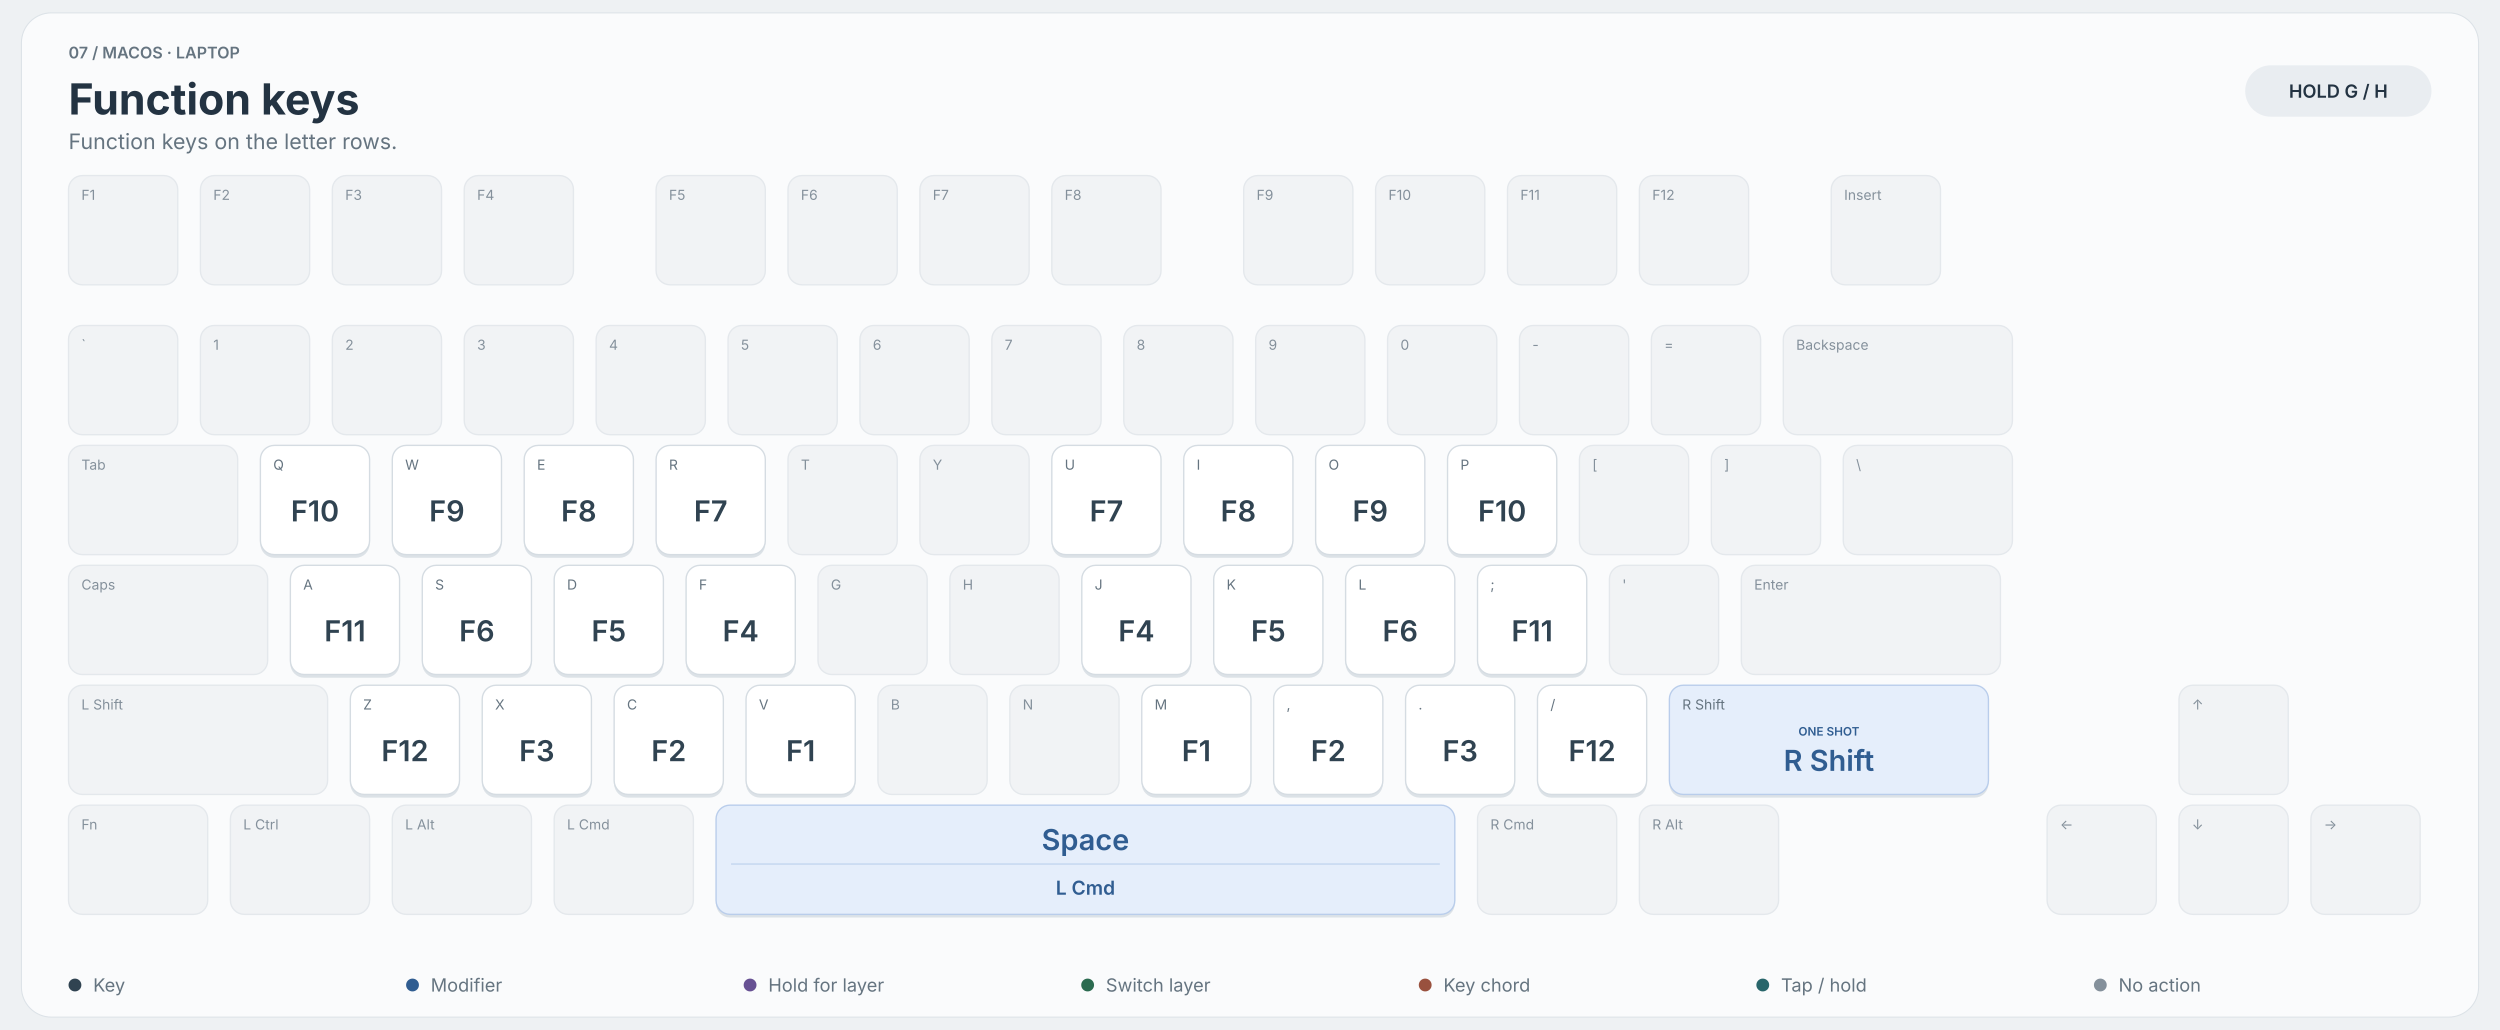
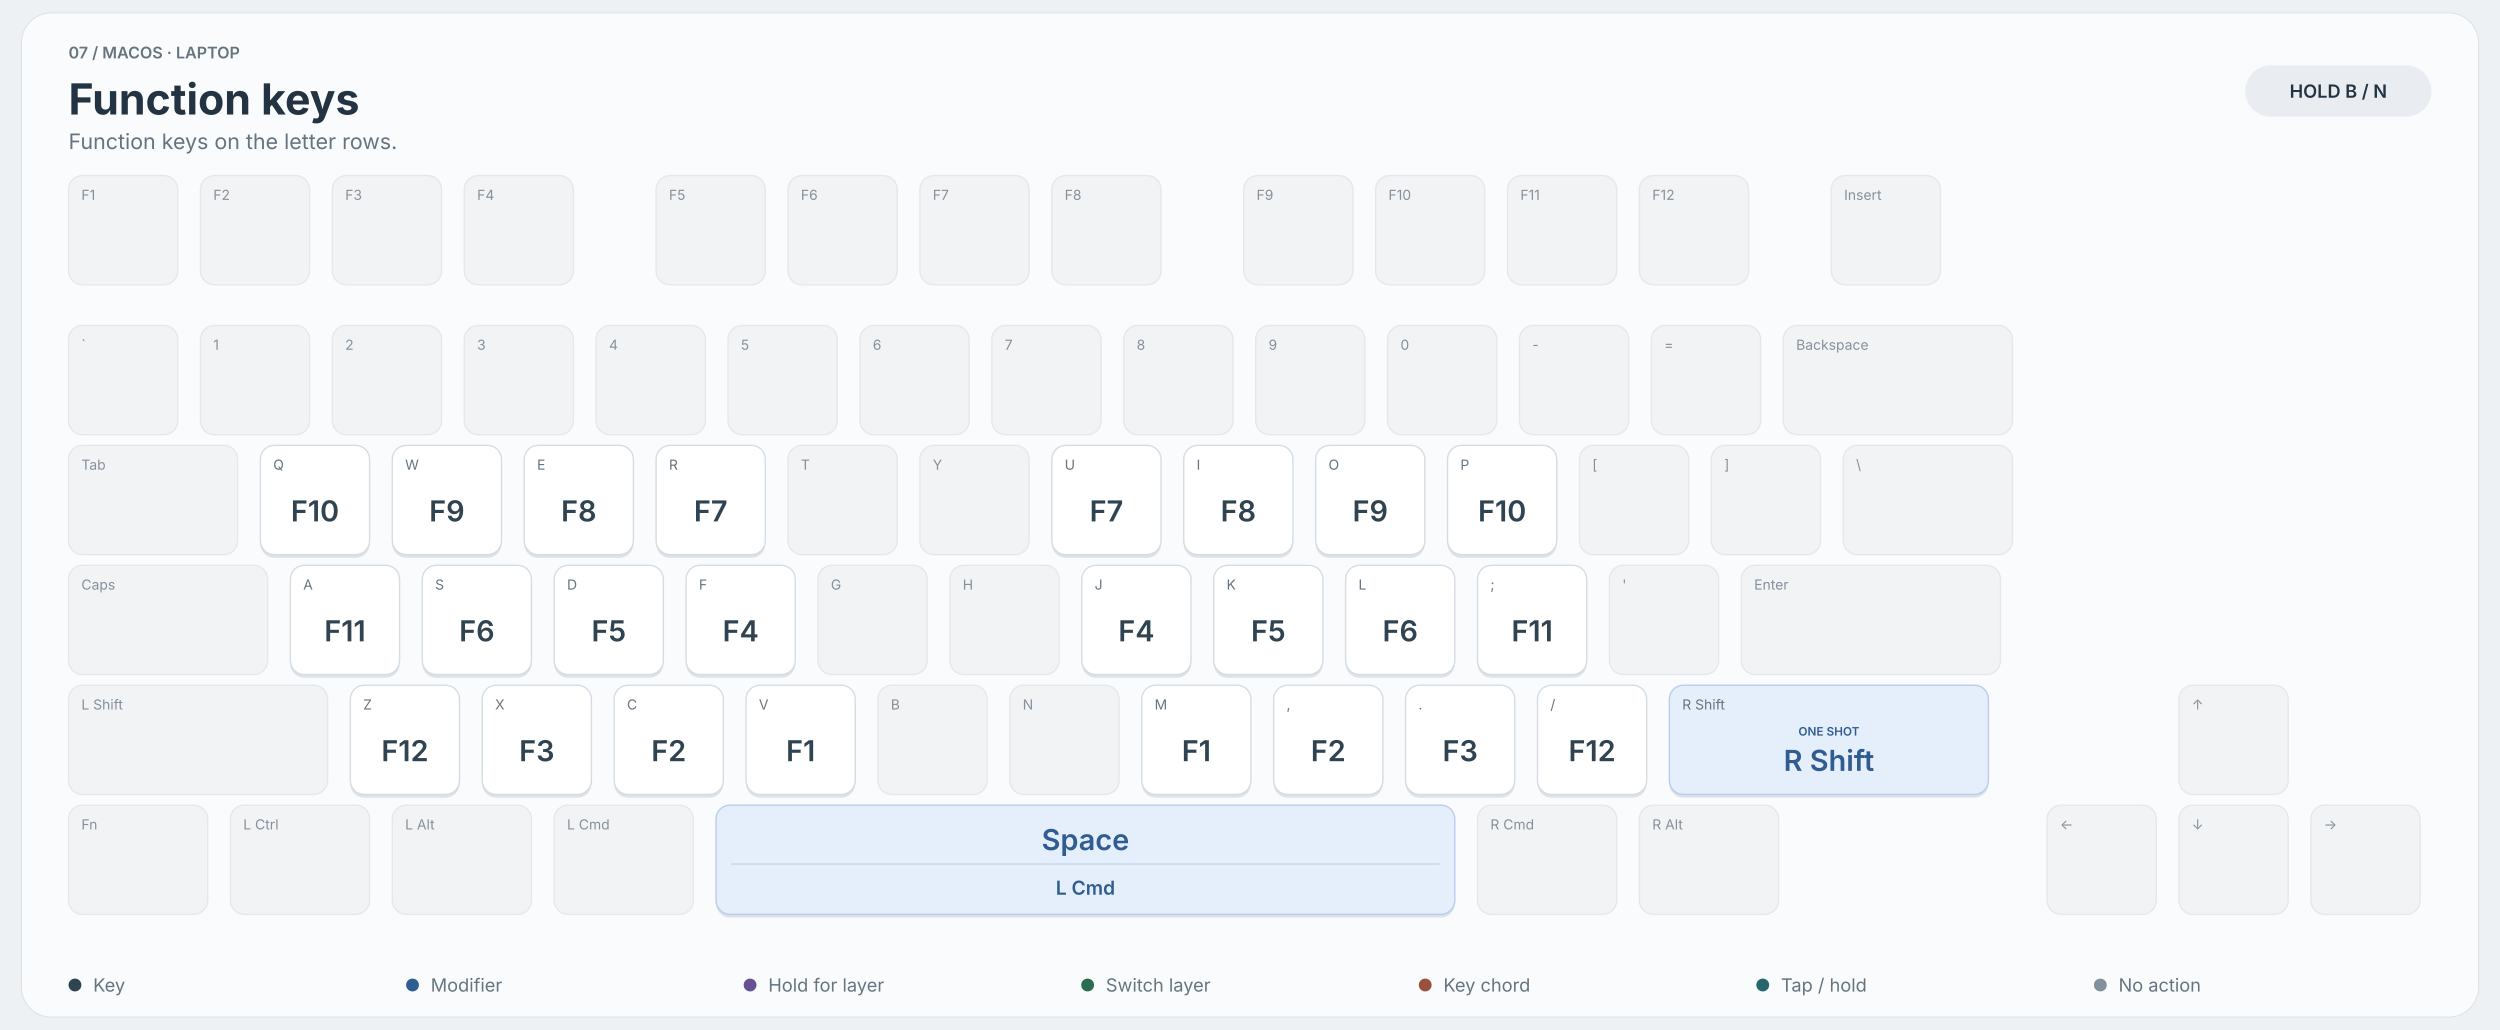
<svg xmlns="http://www.w3.org/2000/svg" width="2335" height="962" viewBox="0 0 2335 962" role="img">
  <defs>
    <style>text { font-family: 'Segoe UI', 'Inter', 'Helvetica Neue', Arial, sans-serif; }</style>
  </defs>
  <rect width="2335" height="962" fill="#eef1f3" />
  <rect x="20" y="12" width="2295" height="938" rx="28" fill="#fafbfc" stroke="#dce2e7" />
  <text x="64" y="49" font-size="15" fill="#657480" font-weight="600" text-anchor="start" dominant-baseline="middle">07  /  MACOS · LAPTOP</text>
  <text x="64" y="92" font-size="40" fill="#233342" font-weight="700" text-anchor="start" dominant-baseline="middle">Function keys</text>
  <text x="64" y="132" font-size="20" fill="#657480" font-weight="400" text-anchor="start" dominant-baseline="middle">Function keys on the letter rows.</text>
  <rect x="2097" y="61" width="174" height="48" rx="24" fill="#e9edf1" />
-   <text x="2184" y="85" font-size="17" fill="#233342" font-weight="600" text-anchor="middle" dominant-baseline="middle">HOLD  G  /  H</text>
+   <text x="2184" y="85" font-size="17" fill="#233342" font-weight="600" text-anchor="middle" dominant-baseline="middle">HOLD  B  /  N</text>
  <g data-source="f1">
    <rect x="64" y="164" width="102" height="102" rx="13" fill="#f1f3f5" stroke="#e4e8ec" stroke-width="1.3" />
    <text x="76" y="182" font-size="13" fill="#84909b" font-weight="400" text-anchor="start" dominant-baseline="middle">F1</text>
  </g>
  <g data-source="f2">
    <rect x="187.2" y="164" width="102" height="102" rx="13" fill="#f1f3f5" stroke="#e4e8ec" stroke-width="1.3" />
    <text x="199.2" y="182" font-size="13" fill="#84909b" font-weight="400" text-anchor="start" dominant-baseline="middle">F2</text>
  </g>
  <g data-source="f3">
    <rect x="310.4" y="164" width="102" height="102" rx="13" fill="#f1f3f5" stroke="#e4e8ec" stroke-width="1.3" />
    <text x="322.4" y="182" font-size="13" fill="#84909b" font-weight="400" text-anchor="start" dominant-baseline="middle">F3</text>
  </g>
  <g data-source="f4">
    <rect x="433.6" y="164" width="102" height="102" rx="13" fill="#f1f3f5" stroke="#e4e8ec" stroke-width="1.3" />
    <text x="445.6" y="182" font-size="13" fill="#84909b" font-weight="400" text-anchor="start" dominant-baseline="middle">F4</text>
  </g>
  <g data-source="f5">
    <rect x="612.8" y="164" width="102" height="102" rx="13" fill="#f1f3f5" stroke="#e4e8ec" stroke-width="1.3" />
    <text x="624.8" y="182" font-size="13" fill="#84909b" font-weight="400" text-anchor="start" dominant-baseline="middle">F5</text>
  </g>
  <g data-source="f6">
    <rect x="736" y="164" width="102" height="102" rx="13" fill="#f1f3f5" stroke="#e4e8ec" stroke-width="1.3" />
    <text x="748" y="182" font-size="13" fill="#84909b" font-weight="400" text-anchor="start" dominant-baseline="middle">F6</text>
  </g>
  <g data-source="f7">
    <rect x="859.2" y="164" width="102" height="102" rx="13" fill="#f1f3f5" stroke="#e4e8ec" stroke-width="1.3" />
    <text x="871.2" y="182" font-size="13" fill="#84909b" font-weight="400" text-anchor="start" dominant-baseline="middle">F7</text>
  </g>
  <g data-source="f8">
    <rect x="982.4" y="164" width="102" height="102" rx="13" fill="#f1f3f5" stroke="#e4e8ec" stroke-width="1.3" />
    <text x="994.4" y="182" font-size="13" fill="#84909b" font-weight="400" text-anchor="start" dominant-baseline="middle">F8</text>
  </g>
  <g data-source="f9">
    <rect x="1161.6" y="164" width="102" height="102" rx="13" fill="#f1f3f5" stroke="#e4e8ec" stroke-width="1.3" />
    <text x="1173.6" y="182" font-size="13" fill="#84909b" font-weight="400" text-anchor="start" dominant-baseline="middle">F9</text>
  </g>
  <g data-source="f10">
    <rect x="1284.8" y="164" width="102" height="102" rx="13" fill="#f1f3f5" stroke="#e4e8ec" stroke-width="1.3" />
    <text x="1296.8" y="182" font-size="13" fill="#84909b" font-weight="400" text-anchor="start" dominant-baseline="middle">F10</text>
  </g>
  <g data-source="f11">
    <rect x="1408" y="164" width="102" height="102" rx="13" fill="#f1f3f5" stroke="#e4e8ec" stroke-width="1.3" />
    <text x="1420" y="182" font-size="13" fill="#84909b" font-weight="400" text-anchor="start" dominant-baseline="middle">F11</text>
  </g>
  <g data-source="f12">
    <rect x="1531.2" y="164" width="102" height="102" rx="13" fill="#f1f3f5" stroke="#e4e8ec" stroke-width="1.3" />
    <text x="1543.2" y="182" font-size="13" fill="#84909b" font-weight="400" text-anchor="start" dominant-baseline="middle">F12</text>
  </g>
  <g data-source="ins">
    <rect x="1710.4" y="164" width="102" height="102" rx="13" fill="#f1f3f5" stroke="#e4e8ec" stroke-width="1.3" />
    <text x="1722.4" y="182" font-size="13" fill="#84909b" font-weight="400" text-anchor="start" dominant-baseline="middle">Insert</text>
  </g>
  <g data-source="tab">
    <rect x="64" y="416" width="158" height="102" rx="13" fill="#f1f3f5" stroke="#e4e8ec" stroke-width="1.3" />
    <text x="76" y="434" font-size="13" fill="#84909b" font-weight="400" text-anchor="start" dominant-baseline="middle">Tab</text>
  </g>
  <g data-source="q">
    <rect x="243.2" y="419" width="102" height="102" rx="13" fill="#dce2e7" />
    <rect x="243.2" y="416" width="102" height="102" rx="13" fill="#ffffff" stroke="#d5dce2" stroke-width="1.3" />
    <text x="255.2" y="434" font-size="13" fill="#657480" font-weight="400" text-anchor="start" dominant-baseline="middle">Q</text>
    <text x="294.2" y="477" font-size="27" fill="#304351" font-weight="600" text-anchor="middle" dominant-baseline="middle">F10</text>
  </g>
  <g data-source="w">
    <rect x="366.4" y="419" width="102" height="102" rx="13" fill="#dce2e7" />
    <rect x="366.4" y="416" width="102" height="102" rx="13" fill="#ffffff" stroke="#d5dce2" stroke-width="1.3" />
    <text x="378.4" y="434" font-size="13" fill="#657480" font-weight="400" text-anchor="start" dominant-baseline="middle">W</text>
    <text x="417.4" y="477" font-size="27" fill="#304351" font-weight="600" text-anchor="middle" dominant-baseline="middle">F9</text>
  </g>
  <g data-source="e">
    <rect x="489.6" y="419" width="102" height="102" rx="13" fill="#dce2e7" />
    <rect x="489.6" y="416" width="102" height="102" rx="13" fill="#ffffff" stroke="#d5dce2" stroke-width="1.3" />
    <text x="501.6" y="434" font-size="13" fill="#657480" font-weight="400" text-anchor="start" dominant-baseline="middle">E</text>
    <text x="540.6" y="477" font-size="27" fill="#304351" font-weight="600" text-anchor="middle" dominant-baseline="middle">F8</text>
  </g>
  <g data-source="r">
    <rect x="612.8" y="419" width="102" height="102" rx="13" fill="#dce2e7" />
    <rect x="612.8" y="416" width="102" height="102" rx="13" fill="#ffffff" stroke="#d5dce2" stroke-width="1.3" />
    <text x="624.8" y="434" font-size="13" fill="#657480" font-weight="400" text-anchor="start" dominant-baseline="middle">R</text>
    <text x="663.8" y="477" font-size="27" fill="#304351" font-weight="600" text-anchor="middle" dominant-baseline="middle">F7</text>
  </g>
  <g data-source="t">
    <rect x="736" y="416" width="102" height="102" rx="13" fill="#f1f3f5" stroke="#e4e8ec" stroke-width="1.3" />
    <text x="748" y="434" font-size="13" fill="#84909b" font-weight="400" text-anchor="start" dominant-baseline="middle">T</text>
  </g>
  <g data-source="y">
    <rect x="859.2" y="416" width="102" height="102" rx="13" fill="#f1f3f5" stroke="#e4e8ec" stroke-width="1.3" />
    <text x="871.2" y="434" font-size="13" fill="#84909b" font-weight="400" text-anchor="start" dominant-baseline="middle">Y</text>
  </g>
  <g data-source="u">
    <rect x="982.4" y="419" width="102" height="102" rx="13" fill="#dce2e7" />
    <rect x="982.4" y="416" width="102" height="102" rx="13" fill="#ffffff" stroke="#d5dce2" stroke-width="1.3" />
    <text x="994.4" y="434" font-size="13" fill="#657480" font-weight="400" text-anchor="start" dominant-baseline="middle">U</text>
    <text x="1033.4" y="477" font-size="27" fill="#304351" font-weight="600" text-anchor="middle" dominant-baseline="middle">F7</text>
  </g>
  <g data-source="i">
    <rect x="1105.6" y="419" width="102" height="102" rx="13" fill="#dce2e7" />
    <rect x="1105.6" y="416" width="102" height="102" rx="13" fill="#ffffff" stroke="#d5dce2" stroke-width="1.3" />
    <text x="1117.6" y="434" font-size="13" fill="#657480" font-weight="400" text-anchor="start" dominant-baseline="middle">I</text>
    <text x="1156.6" y="477" font-size="27" fill="#304351" font-weight="600" text-anchor="middle" dominant-baseline="middle">F8</text>
  </g>
  <g data-source="o">
    <rect x="1228.8" y="419" width="102" height="102" rx="13" fill="#dce2e7" />
    <rect x="1228.8" y="416" width="102" height="102" rx="13" fill="#ffffff" stroke="#d5dce2" stroke-width="1.3" />
    <text x="1240.8" y="434" font-size="13" fill="#657480" font-weight="400" text-anchor="start" dominant-baseline="middle">O</text>
    <text x="1279.8" y="477" font-size="27" fill="#304351" font-weight="600" text-anchor="middle" dominant-baseline="middle">F9</text>
  </g>
  <g data-source="p">
    <rect x="1352" y="419" width="102" height="102" rx="13" fill="#dce2e7" />
    <rect x="1352" y="416" width="102" height="102" rx="13" fill="#ffffff" stroke="#d5dce2" stroke-width="1.3" />
    <text x="1364" y="434" font-size="13" fill="#657480" font-weight="400" text-anchor="start" dominant-baseline="middle">P</text>
    <text x="1403" y="477" font-size="27" fill="#304351" font-weight="600" text-anchor="middle" dominant-baseline="middle">F10</text>
  </g>
  <g data-source="lbrc">
    <rect x="1475.2" y="416" width="102" height="102" rx="13" fill="#f1f3f5" stroke="#e4e8ec" stroke-width="1.3" />
    <text x="1487.2" y="434" font-size="13" fill="#84909b" font-weight="400" text-anchor="start" dominant-baseline="middle">[</text>
  </g>
  <g data-source="rbrc">
    <rect x="1598.4" y="416" width="102" height="102" rx="13" fill="#f1f3f5" stroke="#e4e8ec" stroke-width="1.3" />
    <text x="1610.4" y="434" font-size="13" fill="#84909b" font-weight="400" text-anchor="start" dominant-baseline="middle">]</text>
  </g>
  <g data-source="bksl">
    <rect x="1721.6" y="416" width="158" height="102" rx="13" fill="#f1f3f5" stroke="#e4e8ec" stroke-width="1.3" />
    <text x="1733.6" y="434" font-size="13" fill="#84909b" font-weight="400" text-anchor="start" dominant-baseline="middle">\</text>
  </g>
  <g data-source="grv">
    <rect x="64" y="304" width="102" height="102" rx="13" fill="#f1f3f5" stroke="#e4e8ec" stroke-width="1.3" />
    <text x="76" y="322" font-size="13" fill="#84909b" font-weight="400" text-anchor="start" dominant-baseline="middle">`</text>
  </g>
  <g data-source="1">
    <rect x="187.2" y="304" width="102" height="102" rx="13" fill="#f1f3f5" stroke="#e4e8ec" stroke-width="1.3" />
    <text x="199.2" y="322" font-size="13" fill="#84909b" font-weight="400" text-anchor="start" dominant-baseline="middle">1</text>
  </g>
  <g data-source="2">
    <rect x="310.4" y="304" width="102" height="102" rx="13" fill="#f1f3f5" stroke="#e4e8ec" stroke-width="1.3" />
    <text x="322.4" y="322" font-size="13" fill="#84909b" font-weight="400" text-anchor="start" dominant-baseline="middle">2</text>
  </g>
  <g data-source="3">
    <rect x="433.6" y="304" width="102" height="102" rx="13" fill="#f1f3f5" stroke="#e4e8ec" stroke-width="1.3" />
    <text x="445.6" y="322" font-size="13" fill="#84909b" font-weight="400" text-anchor="start" dominant-baseline="middle">3</text>
  </g>
  <g data-source="4">
    <rect x="556.8" y="304" width="102" height="102" rx="13" fill="#f1f3f5" stroke="#e4e8ec" stroke-width="1.3" />
    <text x="568.8" y="322" font-size="13" fill="#84909b" font-weight="400" text-anchor="start" dominant-baseline="middle">4</text>
  </g>
  <g data-source="5">
    <rect x="680" y="304" width="102" height="102" rx="13" fill="#f1f3f5" stroke="#e4e8ec" stroke-width="1.3" />
    <text x="692" y="322" font-size="13" fill="#84909b" font-weight="400" text-anchor="start" dominant-baseline="middle">5</text>
  </g>
  <g data-source="6">
    <rect x="803.2" y="304" width="102" height="102" rx="13" fill="#f1f3f5" stroke="#e4e8ec" stroke-width="1.3" />
    <text x="815.2" y="322" font-size="13" fill="#84909b" font-weight="400" text-anchor="start" dominant-baseline="middle">6</text>
  </g>
  <g data-source="7">
    <rect x="926.4" y="304" width="102" height="102" rx="13" fill="#f1f3f5" stroke="#e4e8ec" stroke-width="1.3" />
    <text x="938.4" y="322" font-size="13" fill="#84909b" font-weight="400" text-anchor="start" dominant-baseline="middle">7</text>
  </g>
  <g data-source="8">
    <rect x="1049.6" y="304" width="102" height="102" rx="13" fill="#f1f3f5" stroke="#e4e8ec" stroke-width="1.3" />
    <text x="1061.6" y="322" font-size="13" fill="#84909b" font-weight="400" text-anchor="start" dominant-baseline="middle">8</text>
  </g>
  <g data-source="9">
    <rect x="1172.8" y="304" width="102" height="102" rx="13" fill="#f1f3f5" stroke="#e4e8ec" stroke-width="1.3" />
    <text x="1184.8" y="322" font-size="13" fill="#84909b" font-weight="400" text-anchor="start" dominant-baseline="middle">9</text>
  </g>
  <g data-source="0">
    <rect x="1296" y="304" width="102" height="102" rx="13" fill="#f1f3f5" stroke="#e4e8ec" stroke-width="1.3" />
    <text x="1308" y="322" font-size="13" fill="#84909b" font-weight="400" text-anchor="start" dominant-baseline="middle">0</text>
  </g>
  <g data-source="min">
    <rect x="1419.2" y="304" width="102" height="102" rx="13" fill="#f1f3f5" stroke="#e4e8ec" stroke-width="1.3" />
    <text x="1431.2" y="322" font-size="13" fill="#84909b" font-weight="400" text-anchor="start" dominant-baseline="middle">-</text>
  </g>
  <g data-source="=">
    <rect x="1542.4" y="304" width="102" height="102" rx="13" fill="#f1f3f5" stroke="#e4e8ec" stroke-width="1.3" />
    <text x="1554.4" y="322" font-size="13" fill="#84909b" font-weight="400" text-anchor="start" dominant-baseline="middle">=</text>
  </g>
  <g data-source="bspc">
    <rect x="1665.6" y="304" width="214" height="102" rx="13" fill="#f1f3f5" stroke="#e4e8ec" stroke-width="1.3" />
    <text x="1677.6" y="322" font-size="13" fill="#84909b" font-weight="400" text-anchor="start" dominant-baseline="middle">Backspace</text>
  </g>
  <g data-source="caps">
    <rect x="64" y="528" width="186" height="102" rx="13" fill="#f1f3f5" stroke="#e4e8ec" stroke-width="1.3" />
    <text x="76" y="546" font-size="13" fill="#84909b" font-weight="400" text-anchor="start" dominant-baseline="middle">Caps</text>
  </g>
  <g data-source="a">
    <rect x="271.2" y="531" width="102" height="102" rx="13" fill="#dce2e7" />
    <rect x="271.2" y="528" width="102" height="102" rx="13" fill="#ffffff" stroke="#d5dce2" stroke-width="1.3" />
    <text x="283.2" y="546" font-size="13" fill="#657480" font-weight="400" text-anchor="start" dominant-baseline="middle">A</text>
    <text x="322.2" y="589" font-size="27" fill="#304351" font-weight="600" text-anchor="middle" dominant-baseline="middle">F11</text>
  </g>
  <g data-source="s">
    <rect x="394.4" y="531" width="102" height="102" rx="13" fill="#dce2e7" />
    <rect x="394.4" y="528" width="102" height="102" rx="13" fill="#ffffff" stroke="#d5dce2" stroke-width="1.3" />
    <text x="406.4" y="546" font-size="13" fill="#657480" font-weight="400" text-anchor="start" dominant-baseline="middle">S</text>
    <text x="445.4" y="589" font-size="27" fill="#304351" font-weight="600" text-anchor="middle" dominant-baseline="middle">F6</text>
  </g>
  <g data-source="d">
    <rect x="517.6" y="531" width="102" height="102" rx="13" fill="#dce2e7" />
    <rect x="517.6" y="528" width="102" height="102" rx="13" fill="#ffffff" stroke="#d5dce2" stroke-width="1.3" />
    <text x="529.6" y="546" font-size="13" fill="#657480" font-weight="400" text-anchor="start" dominant-baseline="middle">D</text>
    <text x="568.6" y="589" font-size="27" fill="#304351" font-weight="600" text-anchor="middle" dominant-baseline="middle">F5</text>
  </g>
  <g data-source="f">
    <rect x="640.8" y="531" width="102" height="102" rx="13" fill="#dce2e7" />
    <rect x="640.8" y="528" width="102" height="102" rx="13" fill="#ffffff" stroke="#d5dce2" stroke-width="1.3" />
    <text x="652.8" y="546" font-size="13" fill="#657480" font-weight="400" text-anchor="start" dominant-baseline="middle">F</text>
    <text x="691.8" y="589" font-size="27" fill="#304351" font-weight="600" text-anchor="middle" dominant-baseline="middle">F4</text>
  </g>
  <g data-source="g">
    <rect x="764" y="528" width="102" height="102" rx="13" fill="#f1f3f5" stroke="#e4e8ec" stroke-width="1.3" />
    <text x="776" y="546" font-size="13" fill="#84909b" font-weight="400" text-anchor="start" dominant-baseline="middle">G</text>
  </g>
  <g data-source="h">
    <rect x="887.2" y="528" width="102" height="102" rx="13" fill="#f1f3f5" stroke="#e4e8ec" stroke-width="1.3" />
    <text x="899.2" y="546" font-size="13" fill="#84909b" font-weight="400" text-anchor="start" dominant-baseline="middle">H</text>
  </g>
  <g data-source="j">
    <rect x="1010.4" y="531" width="102" height="102" rx="13" fill="#dce2e7" />
    <rect x="1010.4" y="528" width="102" height="102" rx="13" fill="#ffffff" stroke="#d5dce2" stroke-width="1.3" />
    <text x="1022.4" y="546" font-size="13" fill="#657480" font-weight="400" text-anchor="start" dominant-baseline="middle">J</text>
    <text x="1061.4" y="589" font-size="27" fill="#304351" font-weight="600" text-anchor="middle" dominant-baseline="middle">F4</text>
  </g>
  <g data-source="k">
    <rect x="1133.6" y="531" width="102" height="102" rx="13" fill="#dce2e7" />
    <rect x="1133.6" y="528" width="102" height="102" rx="13" fill="#ffffff" stroke="#d5dce2" stroke-width="1.3" />
    <text x="1145.6" y="546" font-size="13" fill="#657480" font-weight="400" text-anchor="start" dominant-baseline="middle">K</text>
    <text x="1184.6" y="589" font-size="27" fill="#304351" font-weight="600" text-anchor="middle" dominant-baseline="middle">F5</text>
  </g>
  <g data-source="l">
    <rect x="1256.8" y="531" width="102" height="102" rx="13" fill="#dce2e7" />
    <rect x="1256.8" y="528" width="102" height="102" rx="13" fill="#ffffff" stroke="#d5dce2" stroke-width="1.3" />
    <text x="1268.8" y="546" font-size="13" fill="#657480" font-weight="400" text-anchor="start" dominant-baseline="middle">L</text>
    <text x="1307.8" y="589" font-size="27" fill="#304351" font-weight="600" text-anchor="middle" dominant-baseline="middle">F6</text>
  </g>
  <g data-source="scln">
    <rect x="1380" y="531" width="102" height="102" rx="13" fill="#dce2e7" />
    <rect x="1380" y="528" width="102" height="102" rx="13" fill="#ffffff" stroke="#d5dce2" stroke-width="1.3" />
    <text x="1392" y="546" font-size="13" fill="#657480" font-weight="400" text-anchor="start" dominant-baseline="middle">;</text>
    <text x="1431" y="589" font-size="27" fill="#304351" font-weight="600" text-anchor="middle" dominant-baseline="middle">F11</text>
  </g>
  <g data-source="apos">
    <rect x="1503.2" y="528" width="102" height="102" rx="13" fill="#f1f3f5" stroke="#e4e8ec" stroke-width="1.3" />
    <text x="1515.2" y="546" font-size="13" fill="#84909b" font-weight="400" text-anchor="start" dominant-baseline="middle">'</text>
  </g>
  <g data-source="ret">
    <rect x="1626.4" y="528" width="242" height="102" rx="13" fill="#f1f3f5" stroke="#e4e8ec" stroke-width="1.3" />
    <text x="1638.4" y="546" font-size="13" fill="#84909b" font-weight="400" text-anchor="start" dominant-baseline="middle">Enter</text>
  </g>
  <g data-source="lsft">
    <rect x="64" y="640" width="242" height="102" rx="13" fill="#f1f3f5" stroke="#e4e8ec" stroke-width="1.3" />
    <text x="76" y="658" font-size="13" fill="#84909b" font-weight="400" text-anchor="start" dominant-baseline="middle">L Shift</text>
  </g>
  <g data-source="z">
    <rect x="327.2" y="643" width="102" height="102" rx="13" fill="#dce2e7" />
    <rect x="327.2" y="640" width="102" height="102" rx="13" fill="#ffffff" stroke="#d5dce2" stroke-width="1.3" />
    <text x="339.2" y="658" font-size="13" fill="#657480" font-weight="400" text-anchor="start" dominant-baseline="middle">Z</text>
    <text x="378.2" y="701" font-size="27" fill="#304351" font-weight="600" text-anchor="middle" dominant-baseline="middle">F12</text>
  </g>
  <g data-source="x">
    <rect x="450.4" y="643" width="102" height="102" rx="13" fill="#dce2e7" />
    <rect x="450.4" y="640" width="102" height="102" rx="13" fill="#ffffff" stroke="#d5dce2" stroke-width="1.3" />
    <text x="462.4" y="658" font-size="13" fill="#657480" font-weight="400" text-anchor="start" dominant-baseline="middle">X</text>
    <text x="501.4" y="701" font-size="27" fill="#304351" font-weight="600" text-anchor="middle" dominant-baseline="middle">F3</text>
  </g>
  <g data-source="c">
    <rect x="573.6" y="643" width="102" height="102" rx="13" fill="#dce2e7" />
    <rect x="573.6" y="640" width="102" height="102" rx="13" fill="#ffffff" stroke="#d5dce2" stroke-width="1.3" />
    <text x="585.6" y="658" font-size="13" fill="#657480" font-weight="400" text-anchor="start" dominant-baseline="middle">C</text>
    <text x="624.6" y="701" font-size="27" fill="#304351" font-weight="600" text-anchor="middle" dominant-baseline="middle">F2</text>
  </g>
  <g data-source="v">
    <rect x="696.8" y="643" width="102" height="102" rx="13" fill="#dce2e7" />
    <rect x="696.8" y="640" width="102" height="102" rx="13" fill="#ffffff" stroke="#d5dce2" stroke-width="1.3" />
    <text x="708.8" y="658" font-size="13" fill="#657480" font-weight="400" text-anchor="start" dominant-baseline="middle">V</text>
    <text x="747.8" y="701" font-size="27" fill="#304351" font-weight="600" text-anchor="middle" dominant-baseline="middle">F1</text>
  </g>
  <g data-source="b">
    <rect x="820" y="640" width="102" height="102" rx="13" fill="#f1f3f5" stroke="#e4e8ec" stroke-width="1.3" />
    <text x="832" y="658" font-size="13" fill="#84909b" font-weight="400" text-anchor="start" dominant-baseline="middle">B</text>
  </g>
  <g data-source="n">
    <rect x="943.2" y="640" width="102" height="102" rx="13" fill="#f1f3f5" stroke="#e4e8ec" stroke-width="1.3" />
    <text x="955.2" y="658" font-size="13" fill="#84909b" font-weight="400" text-anchor="start" dominant-baseline="middle">N</text>
  </g>
  <g data-source="m">
    <rect x="1066.4" y="643" width="102" height="102" rx="13" fill="#dce2e7" />
    <rect x="1066.4" y="640" width="102" height="102" rx="13" fill="#ffffff" stroke="#d5dce2" stroke-width="1.3" />
    <text x="1078.4" y="658" font-size="13" fill="#657480" font-weight="400" text-anchor="start" dominant-baseline="middle">M</text>
    <text x="1117.4" y="701" font-size="27" fill="#304351" font-weight="600" text-anchor="middle" dominant-baseline="middle">F1</text>
  </g>
  <g data-source="comm">
    <rect x="1189.6" y="643" width="102" height="102" rx="13" fill="#dce2e7" />
    <rect x="1189.6" y="640" width="102" height="102" rx="13" fill="#ffffff" stroke="#d5dce2" stroke-width="1.3" />
    <text x="1201.6" y="658" font-size="13" fill="#657480" font-weight="400" text-anchor="start" dominant-baseline="middle">,</text>
    <text x="1240.6" y="701" font-size="27" fill="#304351" font-weight="600" text-anchor="middle" dominant-baseline="middle">F2</text>
  </g>
  <g data-source=".">
    <rect x="1312.8" y="643" width="102" height="102" rx="13" fill="#dce2e7" />
    <rect x="1312.8" y="640" width="102" height="102" rx="13" fill="#ffffff" stroke="#d5dce2" stroke-width="1.3" />
    <text x="1324.8" y="658" font-size="13" fill="#657480" font-weight="400" text-anchor="start" dominant-baseline="middle">.</text>
    <text x="1363.8" y="701" font-size="27" fill="#304351" font-weight="600" text-anchor="middle" dominant-baseline="middle">F3</text>
  </g>
  <g data-source="/">
    <rect x="1436" y="643" width="102" height="102" rx="13" fill="#dce2e7" />
    <rect x="1436" y="640" width="102" height="102" rx="13" fill="#ffffff" stroke="#d5dce2" stroke-width="1.3" />
    <text x="1448" y="658" font-size="13" fill="#657480" font-weight="400" text-anchor="start" dominant-baseline="middle">/</text>
    <text x="1487" y="701" font-size="27" fill="#304351" font-weight="600" text-anchor="middle" dominant-baseline="middle">F12</text>
  </g>
  <g data-source="rsft">
    <rect x="1559.2" y="643" width="298" height="102" rx="13" fill="#dce2e7" />
    <rect x="1559.2" y="640" width="298" height="102" rx="13" fill="#e5eefb" stroke="#b9cdeb" stroke-width="1.3" />
    <text x="1571.2" y="658" font-size="13" fill="#657480" font-weight="400" text-anchor="start" dominant-baseline="middle">R Shift</text>
    <text x="1708.2" y="683" font-size="11" fill="#305d91" font-weight="600" text-anchor="middle" dominant-baseline="middle">ONE SHOT</text>
    <text x="1708.2" y="710" font-size="27" fill="#305d91" font-weight="600" text-anchor="middle" dominant-baseline="middle">R Shift</text>
  </g>
  <g data-source="fn">
    <rect x="64" y="752" width="130" height="102" rx="13" fill="#f1f3f5" stroke="#e4e8ec" stroke-width="1.3" />
    <text x="76" y="770" font-size="13" fill="#84909b" font-weight="400" text-anchor="start" dominant-baseline="middle">Fn</text>
  </g>
  <g data-source="lctl">
    <rect x="215.2" y="752" width="130" height="102" rx="13" fill="#f1f3f5" stroke="#e4e8ec" stroke-width="1.3" />
    <text x="227.2" y="770" font-size="13" fill="#84909b" font-weight="400" text-anchor="start" dominant-baseline="middle">L Ctrl</text>
  </g>
  <g data-source="lalt">
    <rect x="366.4" y="752" width="130" height="102" rx="13" fill="#f1f3f5" stroke="#e4e8ec" stroke-width="1.3" />
    <text x="378.4" y="770" font-size="13" fill="#84909b" font-weight="400" text-anchor="start" dominant-baseline="middle">L Alt</text>
  </g>
  <g data-source="lmet">
    <rect x="517.6" y="752" width="130" height="102" rx="13" fill="#f1f3f5" stroke="#e4e8ec" stroke-width="1.3" />
    <text x="529.6" y="770" font-size="13" fill="#84909b" font-weight="400" text-anchor="start" dominant-baseline="middle">L Cmd</text>
  </g>
  <g data-source="spc">
    <rect x="668.8" y="755" width="690" height="102" rx="13" fill="#dce2e7" />
    <rect x="668.8" y="752" width="690" height="102" rx="13" fill="#e5eefb" stroke="#b9cdeb" stroke-width="1.3" />
    <text x="1013.8" y="784" font-size="27" fill="#305d91" font-weight="600" text-anchor="middle" dominant-baseline="middle">Space</text>
    <line x1="682.8" y1="807" x2="1344.8" y2="807" stroke="#b9cdeb" />
    <text x="1013.8" y="829" font-size="18" fill="#305d91" font-weight="600" text-anchor="middle" dominant-baseline="middle">L Cmd</text>
  </g>
  <g data-source="rmet">
    <rect x="1380" y="752" width="130" height="102" rx="13" fill="#f1f3f5" stroke="#e4e8ec" stroke-width="1.3" />
    <text x="1392" y="770" font-size="13" fill="#84909b" font-weight="400" text-anchor="start" dominant-baseline="middle">R Cmd</text>
  </g>
  <g data-source="ralt">
    <rect x="1531.2" y="752" width="130" height="102" rx="13" fill="#f1f3f5" stroke="#e4e8ec" stroke-width="1.3" />
    <text x="1543.2" y="770" font-size="13" fill="#84909b" font-weight="400" text-anchor="start" dominant-baseline="middle">R Alt</text>
  </g>
  <g data-source="up">
    <rect x="2035.2" y="640" width="102" height="102" rx="13" fill="#f1f3f5" stroke="#e4e8ec" stroke-width="1.3" />
    <text x="2047.2" y="658" font-size="13" fill="#84909b" font-weight="400" text-anchor="start" dominant-baseline="middle">↑</text>
  </g>
  <g data-source="down">
    <rect x="2035.2" y="752" width="102" height="102" rx="13" fill="#f1f3f5" stroke="#e4e8ec" stroke-width="1.3" />
    <text x="2047.2" y="770" font-size="13" fill="#84909b" font-weight="400" text-anchor="start" dominant-baseline="middle">↓</text>
  </g>
  <g data-source="left">
    <rect x="1912" y="752" width="102" height="102" rx="13" fill="#f1f3f5" stroke="#e4e8ec" stroke-width="1.3" />
    <text x="1924" y="770" font-size="13" fill="#84909b" font-weight="400" text-anchor="start" dominant-baseline="middle">←</text>
  </g>
  <g data-source="right">
    <rect x="2158.4" y="752" width="102" height="102" rx="13" fill="#f1f3f5" stroke="#e4e8ec" stroke-width="1.3" />
    <text x="2170.4" y="770" font-size="13" fill="#84909b" font-weight="400" text-anchor="start" dominant-baseline="middle">→</text>
  </g>
  <circle cx="70" cy="920" r="6" fill="#304351" />
  <text x="87" y="920" font-size="17" fill="#657480" font-weight="400" text-anchor="start" dominant-baseline="middle">Key</text>
  <circle cx="385.286" cy="920" r="6" fill="#305d91" />
  <text x="402.286" y="920" font-size="17" fill="#657480" font-weight="400" text-anchor="start" dominant-baseline="middle">Modifier</text>
  <circle cx="700.571" cy="920" r="6" fill="#675193" />
  <text x="717.571" y="920" font-size="17" fill="#657480" font-weight="400" text-anchor="start" dominant-baseline="middle">Hold for layer</text>
  <circle cx="1015.857" cy="920" r="6" fill="#2b6b50" />
  <text x="1032.857" y="920" font-size="17" fill="#657480" font-weight="400" text-anchor="start" dominant-baseline="middle">Switch layer</text>
  <circle cx="1331.143" cy="920" r="6" fill="#99513e" />
  <text x="1348.143" y="920" font-size="17" fill="#657480" font-weight="400" text-anchor="start" dominant-baseline="middle">Key chord</text>
  <circle cx="1646.429" cy="920" r="6" fill="#28666b" />
  <text x="1663.429" y="920" font-size="17" fill="#657480" font-weight="400" text-anchor="start" dominant-baseline="middle">Tap / hold</text>
  <circle cx="1961.714" cy="920" r="6" fill="#84909b" />
  <text x="1978.714" y="920" font-size="17" fill="#657480" font-weight="400" text-anchor="start" dominant-baseline="middle">No action</text>
</svg>
